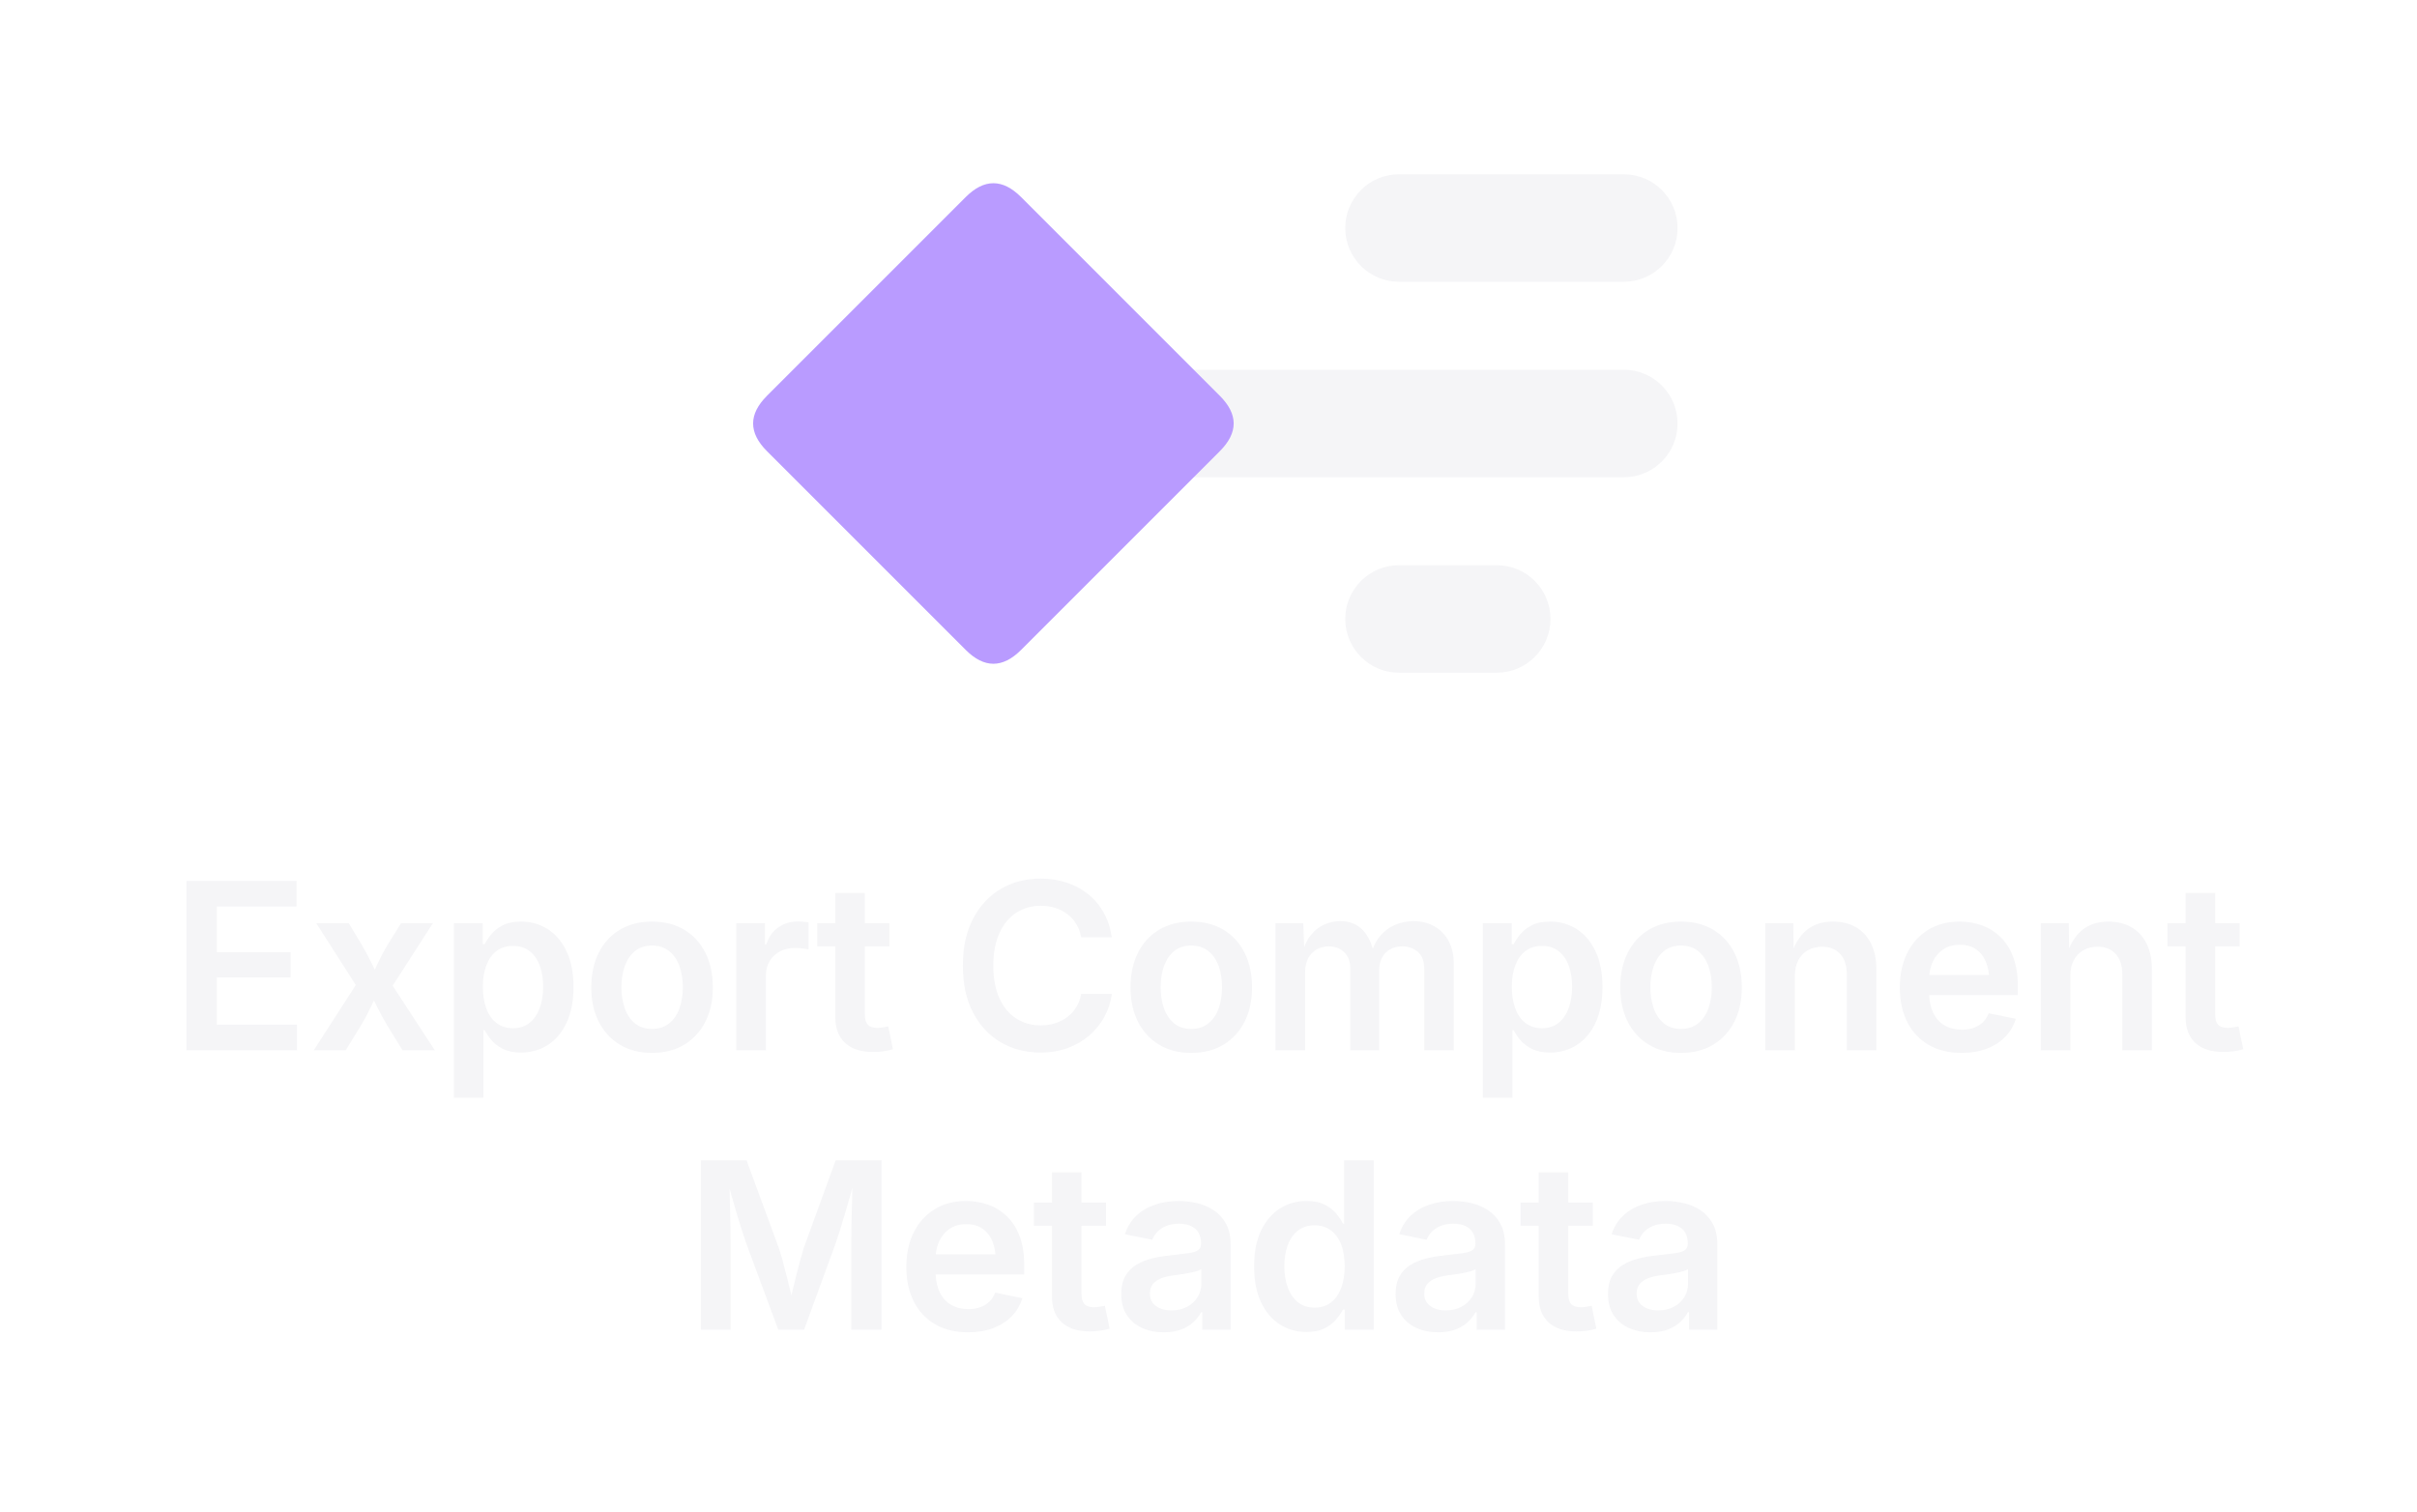
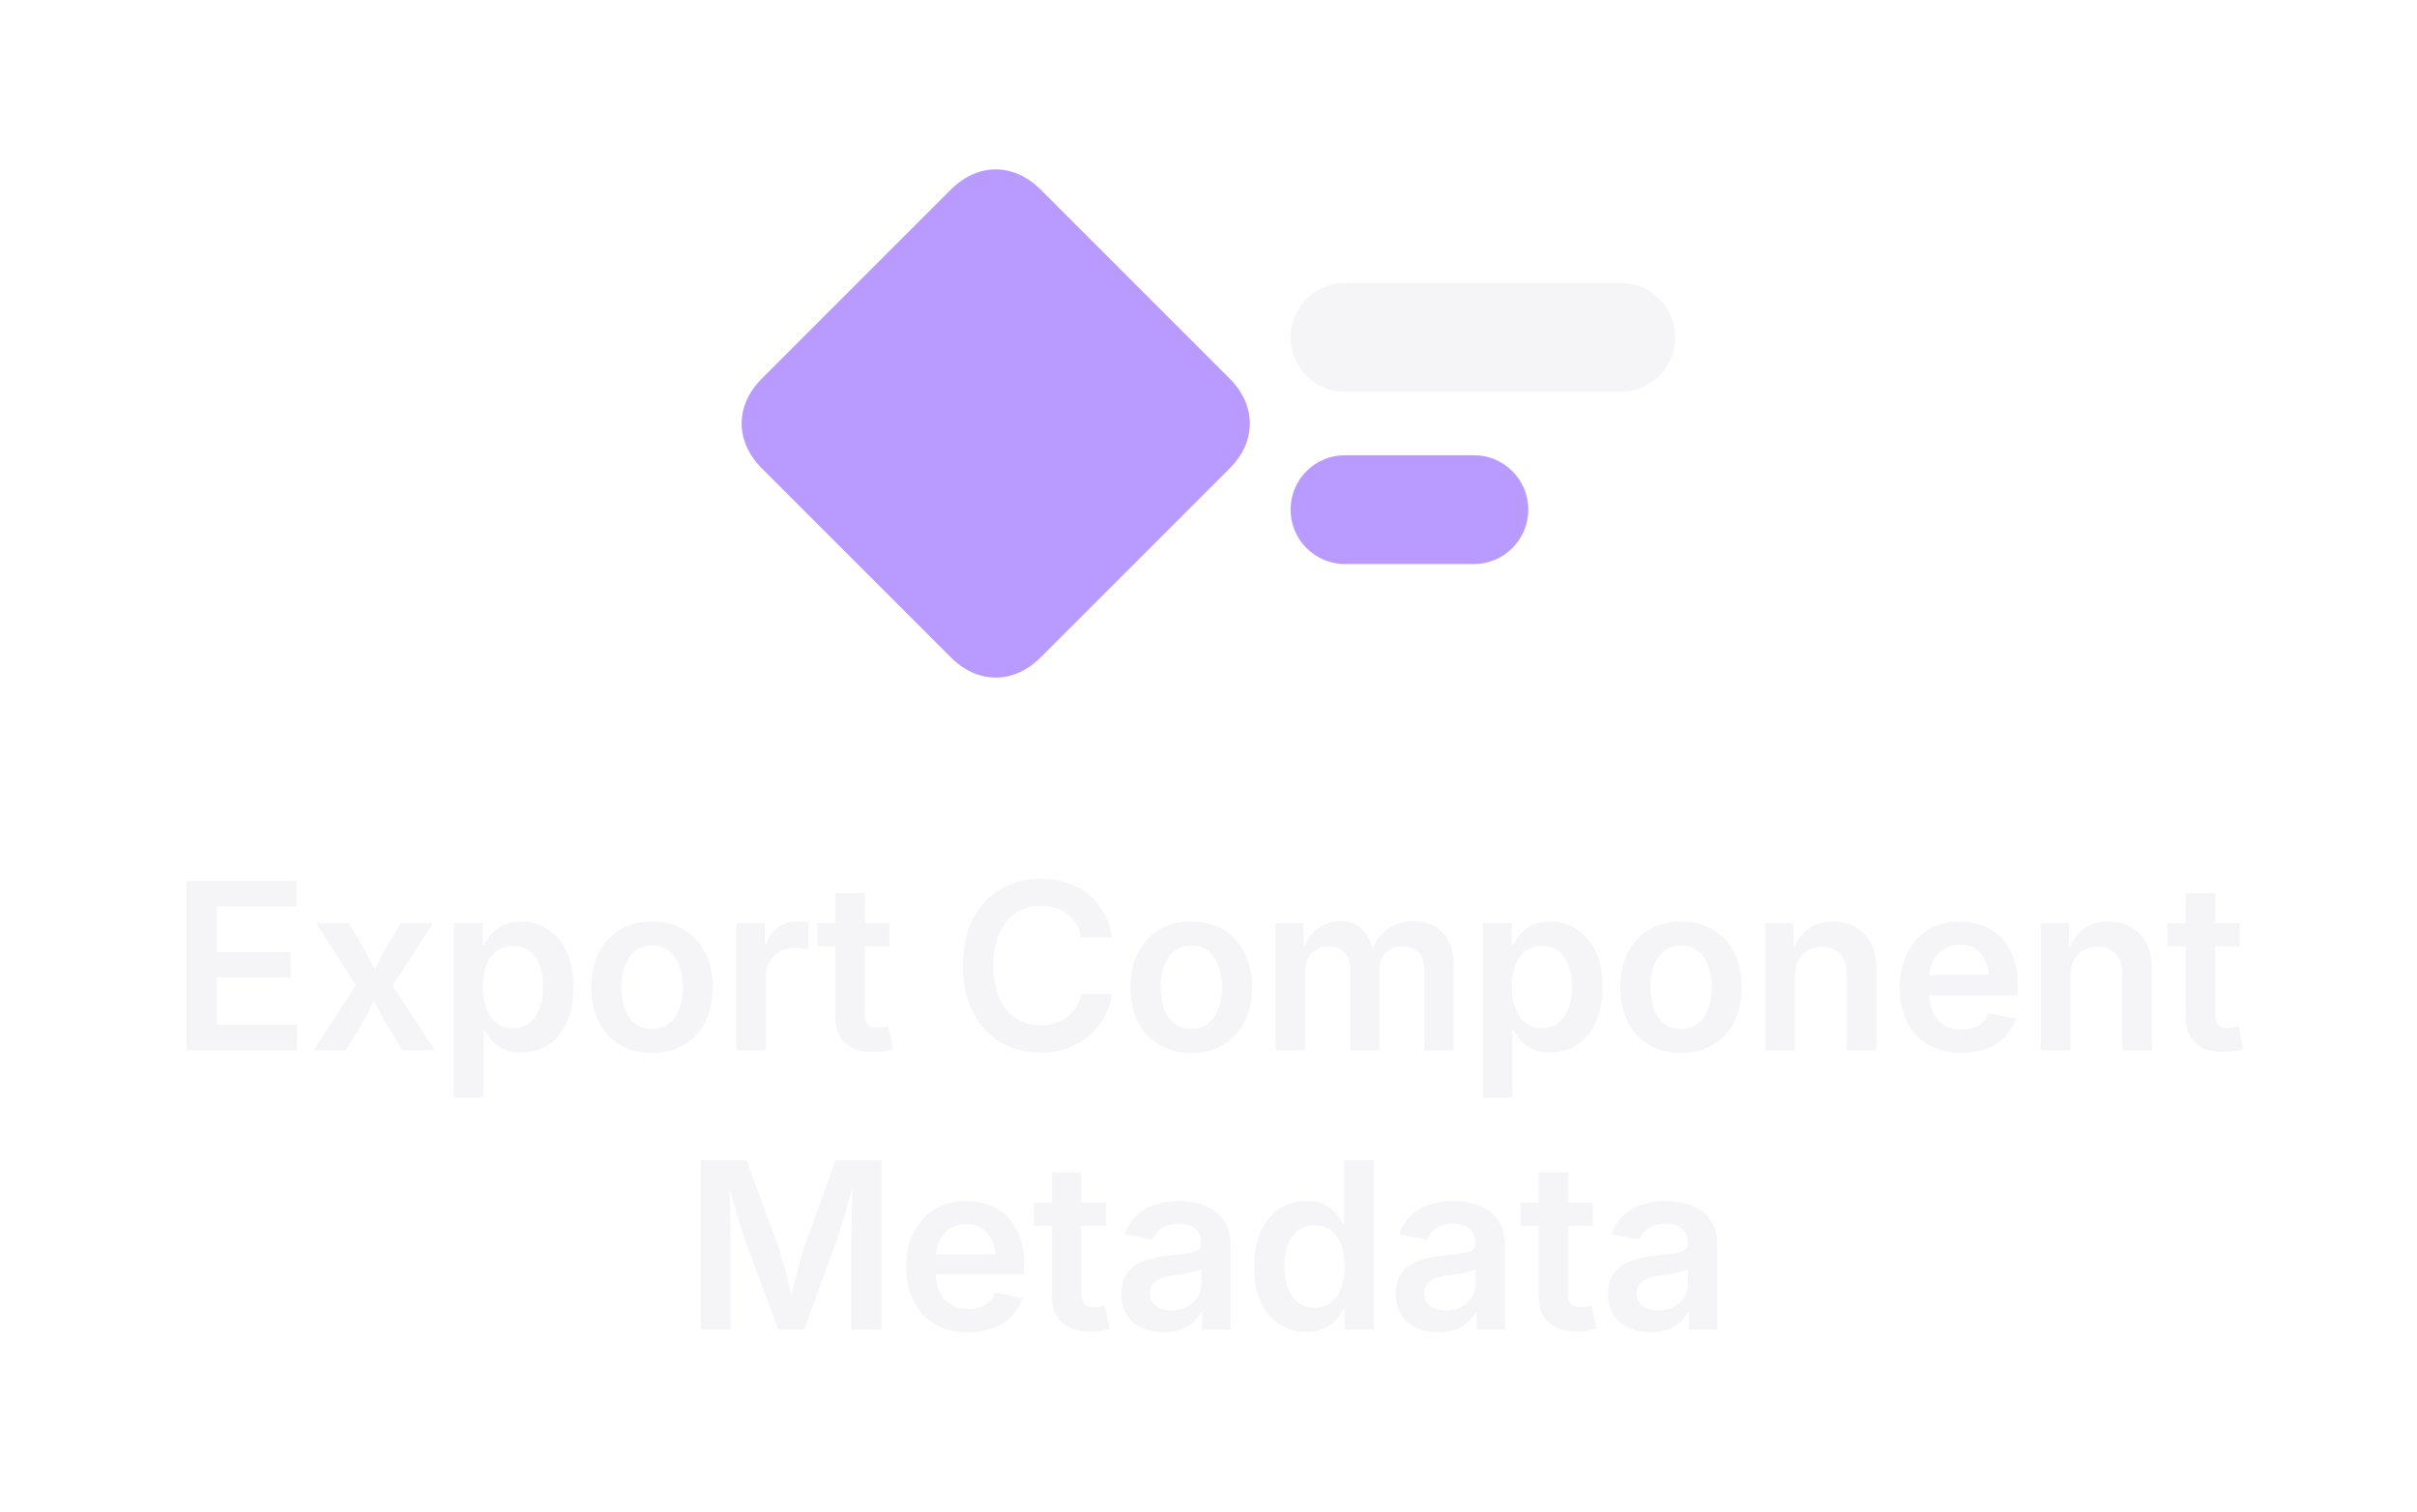
<svg xmlns="http://www.w3.org/2000/svg" viewBox="0 0 1038 649" width="1038" height="649">
-   <g transform="translate(317.49 181.88) scale(2.0987) translate(-34 -128)">
-     <path fill="#F5F5F7" d="M169.00 77.00H215.00A11.0 11.0 0 0 1 215.00 99.00H169.00A11.0 11.0 0 0 1 169.00 77.00ZM87.00 117.00H215.00A11.0 11.0 0 0 1 215.00 139.00H87.00A11.0 11.0 0 0 1 87.00 117.00ZM169.00 157.00H189.00A11.0 11.0 0 0 1 189.00 179.00H169.00A11.0 11.0 0 0 1 169.00 157.00Z" />
-     <path fill="#B99BFF" d="M91.66 81.66L132.34 122.34Q138.00 128.00 132.34 133.66L91.66 174.34Q86.00 180.00 80.34 174.34L39.66 133.66Q34.00 128.00 39.66 122.34L80.34 81.66Q86.00 76.00 91.66 81.66Z" />
+   <g transform="translate(318.49 181.88) scale(1.9468) translate(-25.02 -128)">
+     <path fill="#F5F5F7" d="M158.12 97.00H218.98A12.0 12.0 0 0 1 218.98 121.00H158.12A12.0 12.0 0 0 1 158.12 97.00Z" />
+     <path fill="#B99BFF" d="M158.12 135.00H186.56A12.0 12.0 0 0 1 186.56 159.00H158.12A12.0 12.0 0 0 1 158.12 135.00Z" />
+     <path fill="#B99BFF" d="M90.98 76.40L132.68 118.10C138.62 124.04 138.62 131.96 132.68 137.90L90.98 179.60C85.04 185.54 77.12 185.54 71.18 179.60L29.48 137.90C23.54 131.96 23.54 124.04 29.48 118.10L71.18 76.40C77.12 70.46 85.04 70.46 90.98 76.40Z" />
  </g>
  <path fill="#F5F5F7" d="M80.078 451.074V378.32H127.344V389.307H93.115V408.936H124.805V419.775H93.115V440.088H127.539V451.074ZM134.742 451.074 152.809 423.047 135.816 396.484H149.781L155.348 405.762Q157.789 409.912 159.693 413.867Q160.328 415.186 160.963 416.455Q161.549 415.186 162.184 413.867Q163.99 409.912 166.48 405.762L172.242 396.484H185.914L168.629 423.34L186.744 451.074H172.877L166.139 440.137Q163.697 435.986 161.793 432.08Q161.158 430.859 160.572 429.688Q159.986 430.859 159.449 432.08Q157.643 435.986 155.201 440.137L148.463 451.074ZM194.924 471.484V396.484H207.326V405.518H208.156Q209.133 403.564 210.939 401.318Q212.746 399.072 215.847 397.437Q218.947 395.801 223.781 395.801Q230.129 395.801 235.207 399.023Q240.285 402.246 243.288 408.521Q246.291 414.795 246.291 423.877Q246.291 432.861 243.361 439.16Q240.432 445.459 235.329 448.755Q230.227 452.051 223.732 452.051Q219.094 452.051 215.969 450.464Q212.844 448.877 210.988 446.631Q209.133 444.385 208.156 442.432H207.619V471.484ZM220.314 441.602Q224.562 441.602 227.443 439.282Q230.324 436.963 231.789 432.935Q233.254 428.906 233.254 423.828Q233.254 418.75 231.813 414.771Q230.373 410.791 227.492 408.521Q224.611 406.25 220.314 406.25Q216.115 406.25 213.234 408.447Q210.354 410.645 208.864 414.575Q207.375 418.506 207.375 423.828Q207.375 429.15 208.864 433.154Q210.354 437.158 213.259 439.38Q216.164 441.602 220.314 441.602ZM280.008 452.197Q272.049 452.197 266.189 448.657Q260.33 445.117 257.132 438.794Q253.934 432.471 253.934 424.072Q253.934 415.576 257.132 409.204Q260.33 402.832 266.189 399.316Q272.049 395.801 280.008 395.801Q288.016 395.801 293.875 399.316Q299.734 402.832 302.933 409.204Q306.131 415.576 306.131 424.072Q306.131 432.471 302.933 438.794Q299.734 445.117 293.875 448.657Q288.016 452.197 280.008 452.197ZM280.008 441.895Q284.451 441.895 287.405 439.502Q290.359 437.109 291.8 433.057Q293.24 429.004 293.24 424.023Q293.24 418.994 291.8 414.941Q290.359 410.889 287.405 408.496Q284.451 406.104 280.008 406.104Q275.564 406.104 272.659 408.496Q269.754 410.889 268.313 414.917Q266.873 418.945 266.873 424.023Q266.873 429.004 268.313 433.057Q269.754 437.109 272.659 439.502Q275.564 441.895 280.008 441.895ZM316.215 451.074V396.484H328.52V405.615H329.105Q330.57 400.879 334.232 398.315Q337.895 395.752 342.582 395.752Q343.656 395.752 344.975 395.85Q346.293 395.947 347.221 396.094V407.764Q346.439 407.52 344.682 407.324Q342.924 407.129 341.215 407.129Q337.699 407.129 334.892 408.643Q332.084 410.156 330.497 412.817Q328.91 415.479 328.91 418.945V451.074ZM381.963 396.484V406.445H371.416V435.693Q371.416 438.672 372.686 440.063Q373.955 441.455 376.836 441.455Q377.715 441.455 379.155 441.235Q380.596 441.016 381.475 440.82L383.477 450.635Q381.377 451.27 379.18 451.538Q376.982 451.807 374.98 451.807Q367.119 451.807 362.92 447.9Q358.721 443.994 358.721 436.768V406.445H350.957V396.484H358.721V383.496H371.416V396.484ZM446.809 452.051Q437.238 452.051 429.719 447.607Q422.199 443.164 417.854 434.814Q413.508 426.465 413.508 414.746Q413.508 402.979 417.878 394.604Q422.248 386.23 429.792 381.787Q437.336 377.344 446.809 377.344Q452.766 377.344 457.966 379.028Q463.166 380.713 467.243 383.96Q471.32 387.207 473.957 391.895Q476.594 396.582 477.473 402.539H464.338Q463.703 399.268 462.165 396.777Q460.627 394.287 458.332 392.554Q456.037 390.82 453.156 389.917Q450.275 389.014 447.004 389.014Q441.047 389.014 436.433 392.017Q431.818 395.02 429.206 400.757Q426.594 406.494 426.594 414.746Q426.594 423.096 429.23 428.809Q431.867 434.521 436.481 437.451Q441.096 440.381 446.955 440.381Q450.227 440.381 453.107 439.478Q455.988 438.574 458.308 436.841Q460.627 435.107 462.189 432.593Q463.752 430.078 464.338 426.855H477.521Q476.789 432.08 474.323 436.646Q471.857 441.211 467.854 444.678Q463.85 448.145 458.552 450.098Q453.254 452.051 446.809 452.051ZM511.58 452.197Q503.621 452.197 497.762 448.657Q491.902 445.117 488.704 438.794Q485.506 432.471 485.506 424.072Q485.506 415.576 488.704 409.204Q491.902 402.832 497.762 399.316Q503.621 395.801 511.58 395.801Q519.588 395.801 525.447 399.316Q531.307 402.832 534.505 409.204Q537.703 415.576 537.703 424.072Q537.703 432.471 534.505 438.794Q531.307 445.117 525.447 448.657Q519.588 452.197 511.58 452.197ZM511.58 441.895Q516.023 441.895 518.978 439.502Q521.932 437.109 523.372 433.057Q524.812 429.004 524.812 424.023Q524.812 418.994 523.372 414.941Q521.932 410.889 518.978 408.496Q516.023 406.104 511.58 406.104Q507.137 406.104 504.231 408.496Q501.326 410.889 499.886 414.917Q498.445 418.945 498.445 424.023Q498.445 429.004 499.886 433.057Q501.326 437.109 504.231 439.502Q507.137 441.895 511.58 441.895ZM547.787 451.074V396.484H559.701L560.092 406.836Q561.166 403.809 562.924 401.66Q565.365 398.584 568.661 397.095Q571.957 395.605 575.57 395.605Q581.479 395.605 585.141 399.316Q588.021 402.295 589.584 407.471Q590.707 404.395 592.611 402.1Q595.297 398.877 599.032 397.241Q602.768 395.605 607.016 395.605Q611.947 395.605 615.854 397.754Q619.76 399.902 622.055 404.028Q624.35 408.154 624.35 414.258V451.074H611.654V416.211Q611.654 411.133 608.871 408.789Q606.088 406.445 602.182 406.445Q599.154 406.445 596.908 407.764Q594.662 409.082 593.466 411.401Q592.27 413.721 592.27 416.797V451.074H579.867V415.625Q579.867 411.475 577.279 408.96Q574.691 406.445 570.639 406.445Q567.855 406.445 565.536 407.715Q563.217 408.984 561.85 411.475Q560.482 413.965 560.482 417.627V451.074ZM636.826 471.484V396.484H649.229V405.518H650.059Q651.035 403.564 652.842 401.318Q654.648 399.072 657.749 397.437Q660.85 395.801 665.684 395.801Q672.031 395.801 677.109 399.023Q682.188 402.246 685.19 408.521Q688.193 414.795 688.193 423.877Q688.193 432.861 685.264 439.16Q682.334 445.459 677.231 448.755Q672.129 452.051 665.635 452.051Q660.996 452.051 657.871 450.464Q654.746 448.877 652.891 446.631Q651.035 444.385 650.059 442.432H649.521V471.484ZM662.217 441.602Q666.465 441.602 669.346 439.282Q672.227 436.963 673.691 432.935Q675.156 428.906 675.156 423.828Q675.156 418.75 673.716 414.771Q672.275 410.791 669.395 408.521Q666.514 406.25 662.217 406.25Q658.018 406.25 655.137 408.447Q652.256 410.645 650.767 414.575Q649.277 418.506 649.277 423.828Q649.277 429.15 650.767 433.154Q652.256 437.158 655.161 439.38Q658.066 441.602 662.217 441.602ZM721.91 452.197Q713.951 452.197 708.092 448.657Q702.232 445.117 699.034 438.794Q695.836 432.471 695.836 424.072Q695.836 415.576 699.034 409.204Q702.232 402.832 708.092 399.316Q713.951 395.801 721.91 395.801Q729.918 395.801 735.777 399.316Q741.637 402.832 744.835 409.204Q748.033 415.576 748.033 424.072Q748.033 432.471 744.835 438.794Q741.637 445.117 735.777 448.657Q729.918 452.197 721.91 452.197ZM721.91 441.895Q726.354 441.895 729.308 439.502Q732.262 437.109 733.702 433.057Q735.143 429.004 735.143 424.023Q735.143 418.994 733.702 414.941Q732.262 410.889 729.308 408.496Q726.354 406.104 721.91 406.104Q717.467 406.104 714.562 408.496Q711.656 410.889 710.216 414.917Q708.775 418.945 708.775 424.023Q708.775 429.004 710.216 433.057Q711.656 437.109 714.562 439.502Q717.467 441.895 721.91 441.895ZM770.812 419.092V451.074H758.117V396.484H770.129L770.275 407.324Q772.473 402.197 776.037 399.316Q780.48 395.801 787.17 395.801Q792.785 395.801 796.984 398.193Q801.184 400.586 803.503 405.176Q805.822 409.766 805.822 416.357V451.074H793.127V418.311Q793.127 412.842 790.295 409.717Q787.463 406.592 782.482 406.592Q779.113 406.592 776.477 408.057Q773.84 409.521 772.326 412.329Q770.812 415.137 770.812 419.092ZM842.42 452.197Q834.168 452.197 828.235 448.73Q822.303 445.264 819.104 438.965Q815.906 432.666 815.906 424.121Q815.906 415.674 819.056 409.326Q822.205 402.979 827.991 399.39Q833.777 395.801 841.59 395.801Q846.57 395.801 851.087 397.412Q855.604 399.023 859.095 402.393Q862.586 405.762 864.563 410.962Q866.541 416.162 866.541 423.34V427.344H828.504Q828.699 431.836 830.262 435.059Q832.02 438.623 835.193 440.43Q838.367 442.236 842.566 442.236Q845.35 442.236 847.62 441.431Q849.891 440.625 851.551 439.038Q853.211 437.451 854.041 435.156L865.711 437.549Q864.393 441.943 861.219 445.239Q858.045 448.535 853.284 450.366Q848.523 452.197 842.42 452.197ZM828.553 418.701H854.188Q853.895 415.674 852.869 413.135Q851.453 409.668 848.646 407.715Q845.838 405.762 841.639 405.762Q837.439 405.762 834.51 407.739Q831.58 409.717 830.066 412.988Q828.846 415.625 828.553 418.701ZM889.125 419.092V451.074H876.43V396.484H888.441L888.588 407.324Q890.785 402.197 894.35 399.316Q898.793 395.801 905.482 395.801Q911.098 395.801 915.297 398.193Q919.496 400.586 921.815 405.176Q924.135 409.766 924.135 416.357V451.074H911.439V418.311Q911.439 412.842 908.607 409.717Q905.775 406.592 900.795 406.592Q897.426 406.592 894.789 408.057Q892.152 409.521 890.639 412.329Q889.125 415.137 889.125 419.092ZM961.855 396.484V406.445H951.309V435.693Q951.309 438.672 952.578 440.063Q953.848 441.455 956.729 441.455Q957.607 441.455 959.048 441.235Q960.488 441.016 961.367 440.82L963.369 450.635Q961.27 451.27 959.072 451.538Q956.875 451.807 954.873 451.807Q947.012 451.807 942.812 447.9Q938.613 443.994 938.613 436.768V406.445H930.85V396.484H938.613V383.496H951.309V396.484ZM300.98 571.074V498.32H320.609L334.428 535.869Q335.16 537.969 336.063 541.265Q336.967 544.561 337.919 548.369Q338.871 552.178 339.75 555.791Q339.799 556.084 339.848 556.377Q339.896 556.133 339.994 555.889Q340.824 552.324 341.776 548.491Q342.729 544.658 343.632 541.338Q344.535 538.018 345.219 535.869L358.891 498.32H378.568V571.074H365.58V534.355Q365.58 532.012 365.629 528.691Q365.678 525.371 365.775 521.562Q365.873 517.754 365.971 513.848Q366.02 511.943 366.02 510.137Q365.482 512.236 364.896 514.336Q363.725 518.389 362.602 522.173Q361.479 525.957 360.478 529.131Q359.477 532.305 358.744 534.355L345.316 571.074H334.232L320.609 534.355Q319.877 532.305 318.876 529.204Q317.875 526.104 316.728 522.344Q315.58 518.584 314.457 514.482Q313.871 512.48 313.334 510.527Q313.334 511.992 313.383 513.555Q313.48 517.412 313.554 521.27Q313.627 525.127 313.7 528.521Q313.773 531.914 313.773 534.355V571.074ZM415.752 572.197Q407.5 572.197 401.567 568.73Q395.635 565.264 392.437 558.965Q389.238 552.666 389.238 544.121Q389.238 535.674 392.388 529.326Q395.537 522.979 401.323 519.39Q407.109 515.801 414.922 515.801Q419.902 515.801 424.419 517.412Q428.936 519.023 432.427 522.393Q435.918 525.762 437.896 530.962Q439.873 536.162 439.873 543.34V547.344H401.836Q402.031 551.836 403.594 555.059Q405.352 558.623 408.525 560.43Q411.699 562.236 415.898 562.236Q418.682 562.236 420.952 561.431Q423.223 560.625 424.883 559.038Q426.543 557.451 427.373 555.156L439.043 557.549Q437.725 561.943 434.551 565.239Q431.377 568.535 426.616 570.366Q421.855 572.197 415.752 572.197ZM401.885 538.701H427.52Q427.227 535.674 426.201 533.135Q424.785 529.668 421.978 527.715Q419.17 525.762 414.971 525.762Q410.771 525.762 407.842 527.739Q404.912 529.717 403.398 532.988Q402.178 535.625 401.885 538.701ZM475.006 516.484V526.445H464.459V555.693Q464.459 558.672 465.729 560.063Q466.998 561.455 469.879 561.455Q470.758 561.455 472.198 561.235Q473.639 561.016 474.518 560.82L476.52 570.635Q474.42 571.27 472.223 571.538Q470.025 571.807 468.023 571.807Q460.162 571.807 455.963 567.9Q451.764 563.994 451.764 556.768V526.445H444.0V516.484H451.764V503.496H464.459V516.484ZM499.787 572.197Q494.611 572.197 490.461 570.317Q486.311 568.438 483.918 564.775Q481.525 561.113 481.525 555.742Q481.525 551.104 483.259 548.076Q484.992 545.049 487.946 543.242Q490.9 541.436 494.611 540.508Q498.322 539.58 502.326 539.189Q507.062 538.652 510.041 538.262Q513.02 537.871 514.411 536.992Q515.803 536.113 515.803 534.258V534.014Q515.803 531.328 514.729 529.448Q513.654 527.568 511.53 526.567Q509.406 525.566 506.281 525.566Q503.107 525.566 500.788 526.543Q498.469 527.52 497.004 529.082Q495.539 530.645 494.855 532.451L483.088 530.059Q484.699 525.225 488.068 522.075Q491.438 518.926 496.101 517.363Q500.764 515.801 506.232 515.801Q510.09 515.801 514.021 516.704Q517.951 517.607 521.223 519.756Q524.494 521.904 526.496 525.518Q528.498 529.131 528.498 534.6V571.074H516.34V563.555H515.852Q514.631 565.85 512.507 567.827Q510.383 569.805 507.233 571.001Q504.084 572.197 499.787 572.197ZM503.059 562.773Q507.014 562.773 509.87 561.211Q512.727 559.648 514.313 557.085Q515.9 554.521 515.9 551.494V545.049Q515.266 545.537 513.776 545.977Q512.287 546.416 510.456 546.758Q508.625 547.1 506.843 547.344Q505.061 547.588 503.84 547.734Q501.008 548.125 498.713 549.004Q496.418 549.883 495.124 551.47Q493.83 553.057 493.83 555.596Q493.83 557.939 495.026 559.526Q496.223 561.113 498.298 561.943Q500.373 562.773 503.059 562.773ZM561.092 572.051Q554.646 572.051 549.544 568.755Q544.441 565.459 541.512 559.16Q538.582 552.861 538.582 543.877Q538.582 534.795 541.585 528.521Q544.588 522.246 549.69 519.023Q554.793 515.801 561.043 515.801Q565.926 515.801 569.026 517.437Q572.127 519.072 573.958 521.318Q575.789 523.564 576.717 525.518H577.254V498.32H589.949V571.074H577.498V562.432H576.717Q575.74 564.385 573.86 566.631Q571.98 568.877 568.904 570.464Q565.828 572.051 561.092 572.051ZM564.559 561.602Q568.709 561.602 571.59 559.38Q574.471 557.158 575.984 553.154Q577.498 549.15 577.498 543.828Q577.498 538.506 576.009 534.575Q574.52 530.645 571.614 528.447Q568.709 526.25 564.559 526.25Q560.262 526.25 557.381 528.521Q554.5 530.791 553.035 534.771Q551.57 538.75 551.57 543.828Q551.57 548.906 553.035 552.935Q554.5 556.963 557.405 559.282Q560.311 561.602 564.559 561.602ZM617.611 572.197Q612.436 572.197 608.285 570.317Q604.135 568.438 601.742 564.775Q599.35 561.113 599.35 555.742Q599.35 551.104 601.083 548.076Q602.816 545.049 605.771 543.242Q608.725 541.436 612.436 540.508Q616.146 539.58 620.15 539.189Q624.887 538.652 627.865 538.262Q630.844 537.871 632.235 536.992Q633.627 536.113 633.627 534.258V534.014Q633.627 531.328 632.553 529.448Q631.479 527.568 629.354 526.567Q627.23 525.566 624.105 525.566Q620.932 525.566 618.612 526.543Q616.293 527.52 614.828 529.082Q613.363 530.645 612.68 532.451L600.912 530.059Q602.523 525.225 605.893 522.075Q609.262 518.926 613.925 517.363Q618.588 515.801 624.057 515.801Q627.914 515.801 631.845 516.704Q635.775 517.607 639.047 519.756Q642.318 521.904 644.32 525.518Q646.322 529.131 646.322 534.6V571.074H634.164V563.555H633.676Q632.455 565.85 630.331 567.827Q628.207 569.805 625.058 571.001Q621.908 572.197 617.611 572.197ZM620.883 562.773Q624.838 562.773 627.694 561.211Q630.551 559.648 632.138 557.085Q633.725 554.521 633.725 551.494V545.049Q633.09 545.537 631.601 545.977Q630.111 546.416 628.28 546.758Q626.449 547.1 624.667 547.344Q622.885 547.588 621.664 547.734Q618.832 548.125 616.537 549.004Q614.242 549.883 612.948 551.47Q611.654 553.057 611.654 555.596Q611.654 557.939 612.851 559.526Q614.047 561.113 616.122 561.943Q618.197 562.773 620.883 562.773ZM684.043 516.484V526.445H673.496V555.693Q673.496 558.672 674.766 560.063Q676.035 561.455 678.916 561.455Q679.795 561.455 681.235 561.235Q682.676 561.016 683.555 560.82L685.557 570.635Q683.457 571.27 681.26 571.538Q679.062 571.807 677.061 571.807Q669.199 571.807 665.0 567.9Q660.801 563.994 660.801 556.768V526.445H653.037V516.484H660.801V503.496H673.496V516.484ZM708.824 572.197Q703.648 572.197 699.498 570.317Q695.348 568.438 692.955 564.775Q690.562 561.113 690.562 555.742Q690.562 551.104 692.296 548.076Q694.029 545.049 696.983 543.242Q699.938 541.436 703.648 540.508Q707.359 539.58 711.363 539.189Q716.1 538.652 719.078 538.262Q722.057 537.871 723.448 536.992Q724.84 536.113 724.84 534.258V534.014Q724.84 531.328 723.766 529.448Q722.691 527.568 720.567 526.567Q718.443 525.566 715.318 525.566Q712.145 525.566 709.825 526.543Q707.506 527.52 706.041 529.082Q704.576 530.645 703.893 532.451L692.125 530.059Q693.736 525.225 697.105 522.075Q700.475 518.926 705.138 517.363Q709.801 515.801 715.27 515.801Q719.127 515.801 723.058 516.704Q726.988 517.607 730.26 519.756Q733.531 521.904 735.533 525.518Q737.535 529.131 737.535 534.6V571.074H725.377V563.555H724.889Q723.668 565.85 721.544 567.827Q719.42 569.805 716.271 571.001Q713.121 572.197 708.824 572.197ZM712.096 562.773Q716.051 562.773 718.907 561.211Q721.764 559.648 723.351 557.085Q724.938 554.521 724.938 551.494V545.049Q724.303 545.537 722.813 545.977Q721.324 546.416 719.493 546.758Q717.662 547.1 715.88 547.344Q714.098 547.588 712.877 547.734Q710.045 548.125 707.75 549.004Q705.455 549.883 704.161 551.47Q702.867 553.057 702.867 555.596Q702.867 557.939 704.063 559.526Q705.26 561.113 707.335 561.943Q709.41 562.773 712.096 562.773Z" />
</svg>
